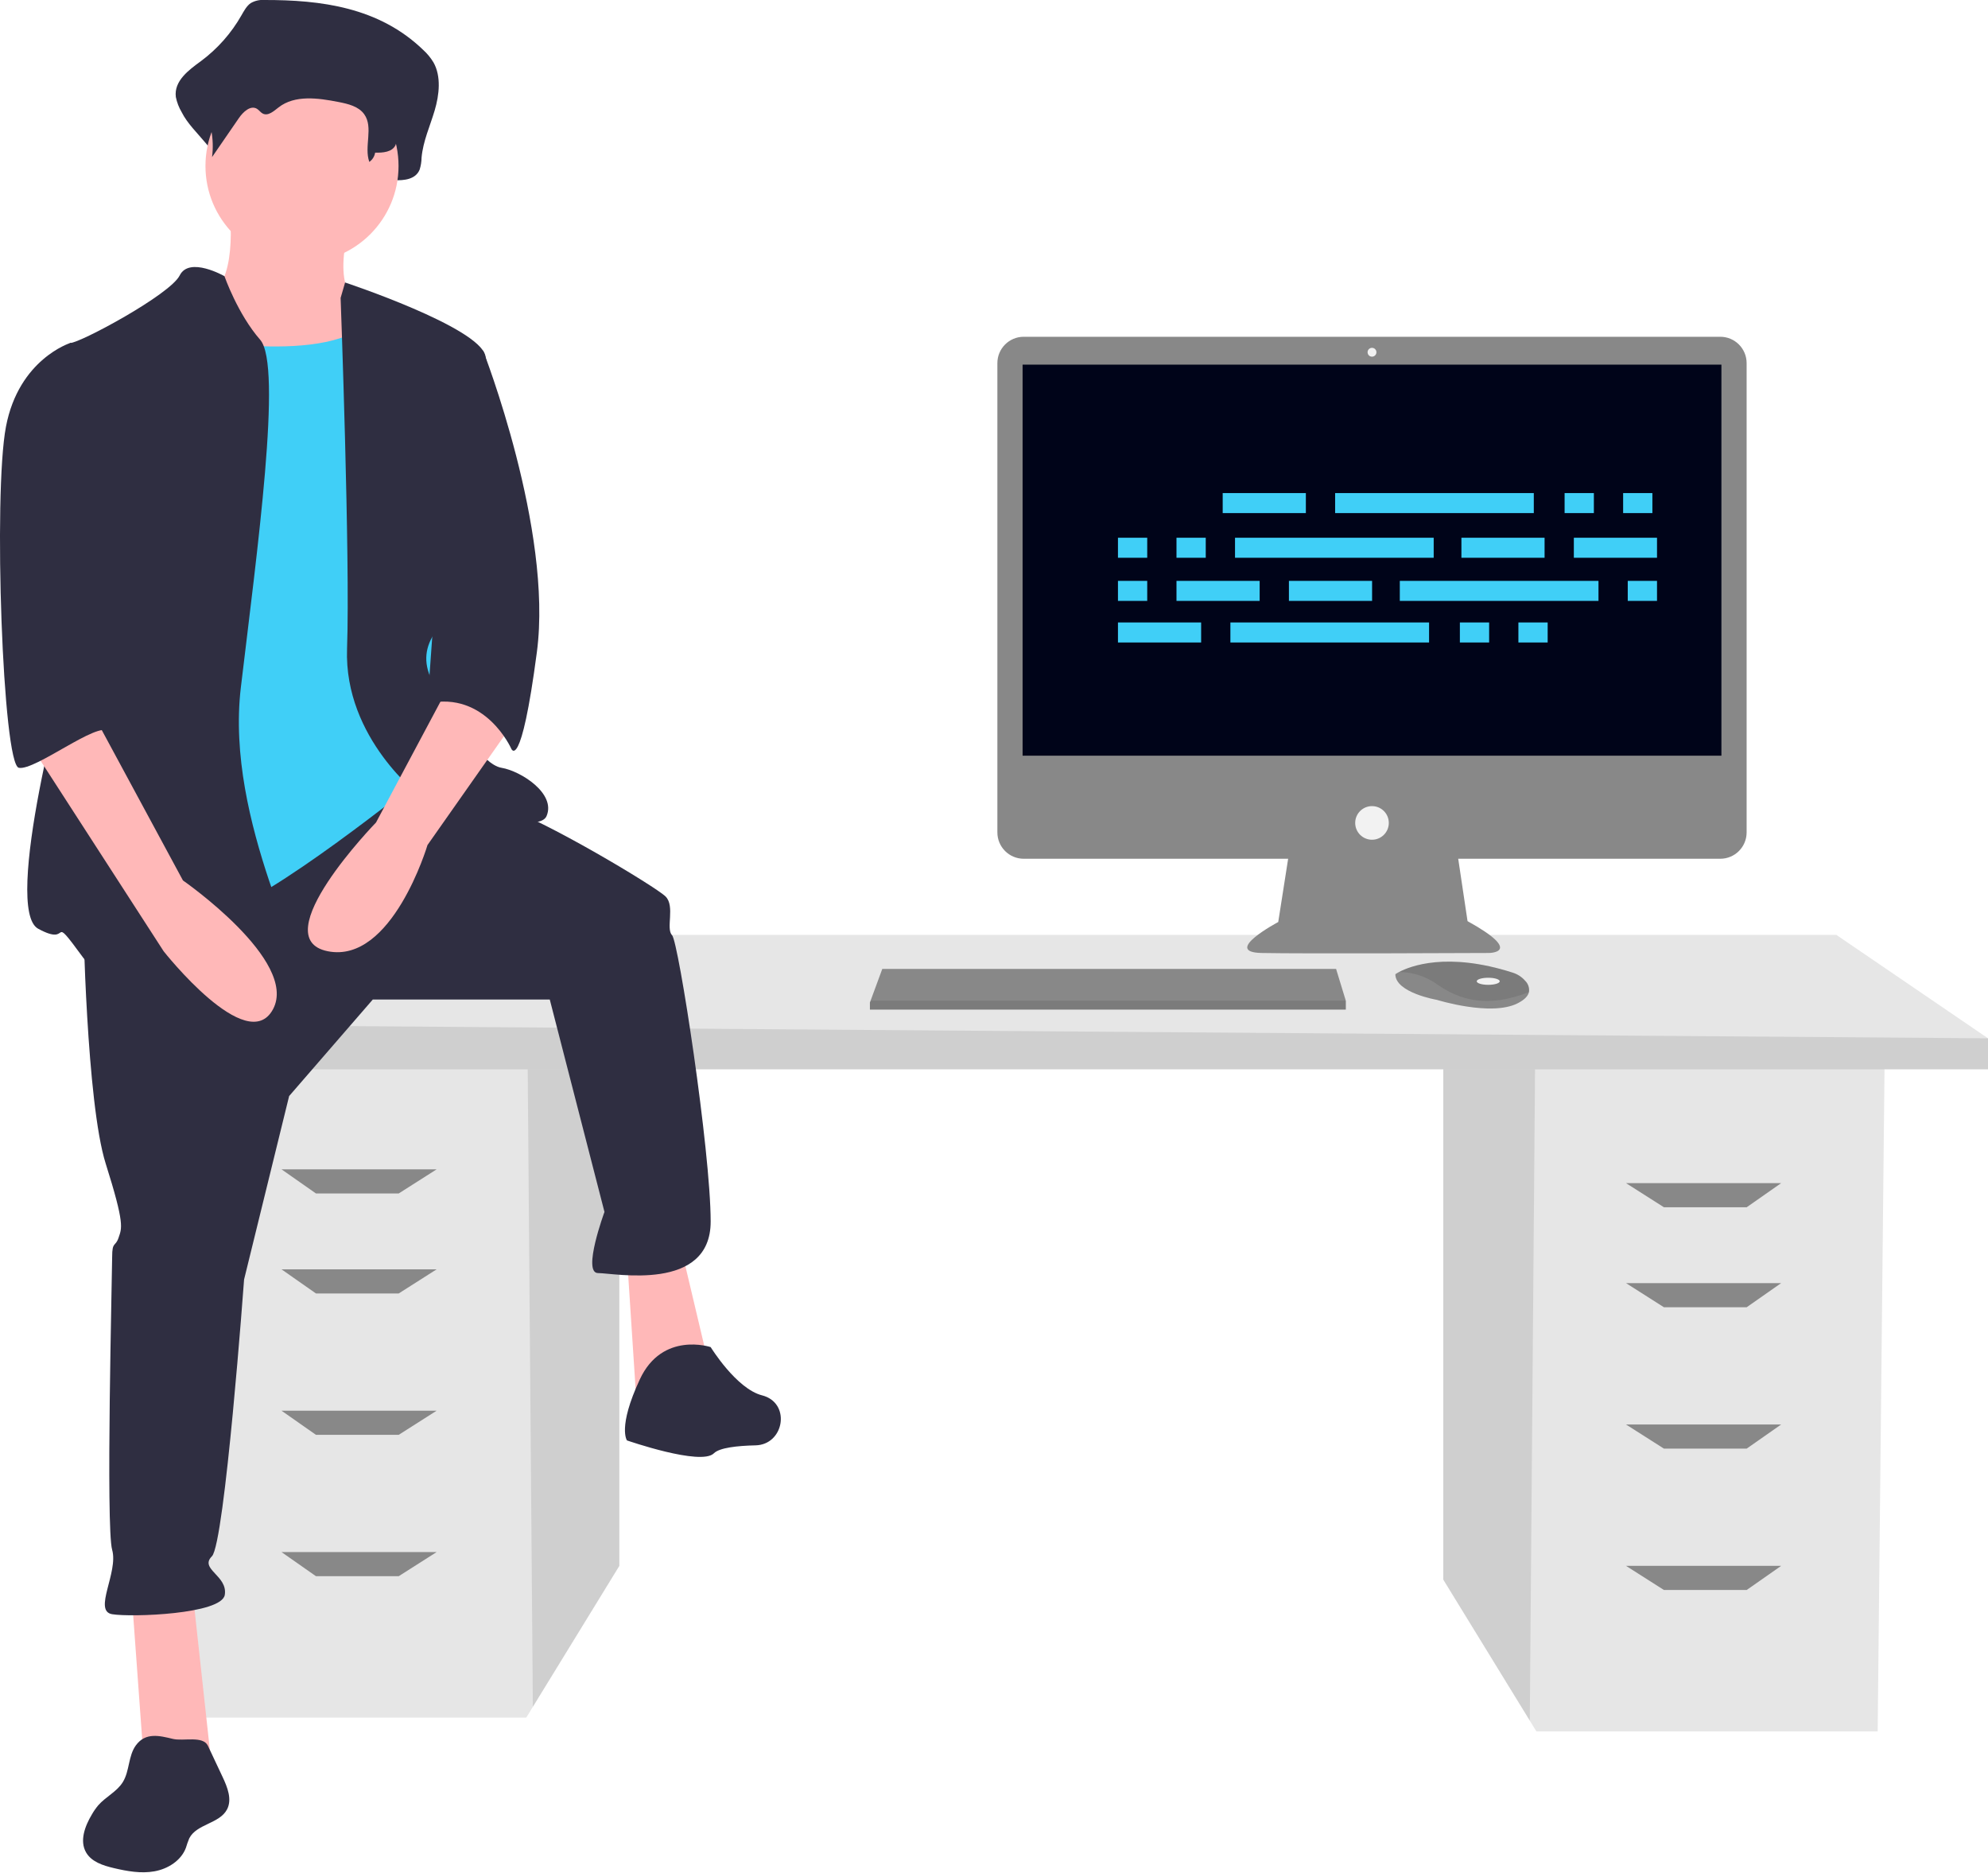
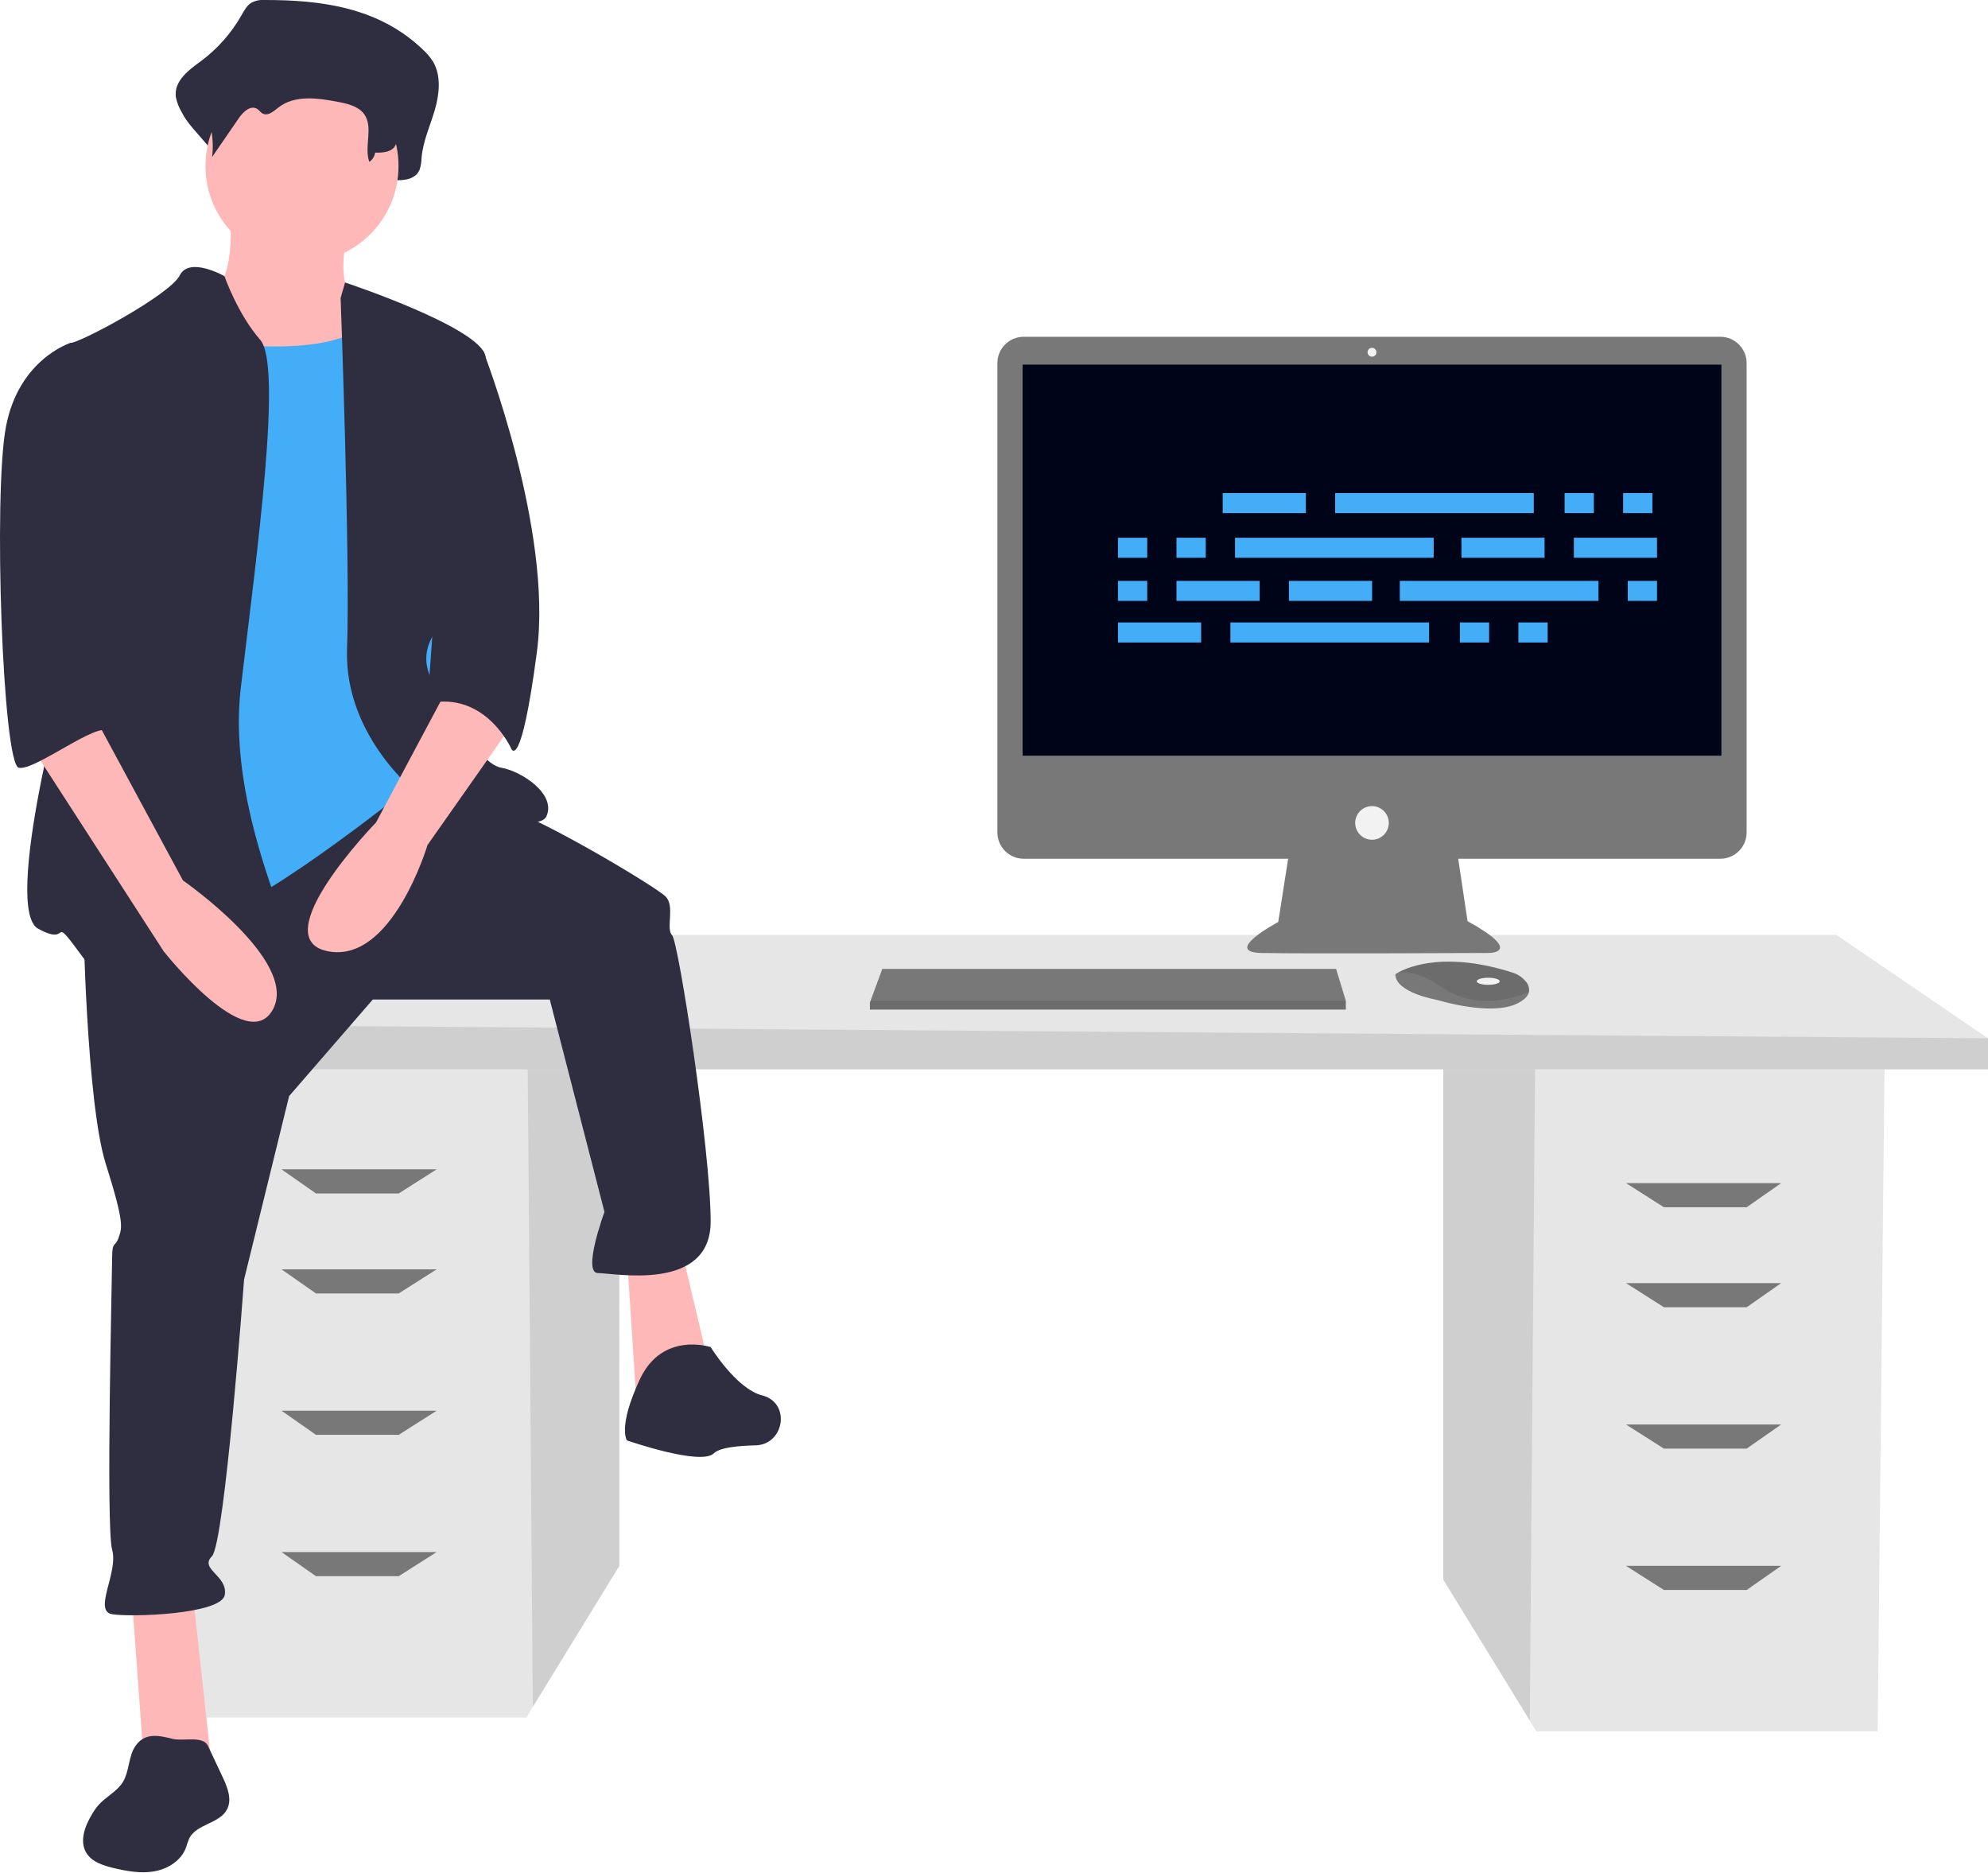
<svg xmlns="http://www.w3.org/2000/svg" data-name="Layer 1" width="711.188" height="669.683" viewBox="0 0 711.188 669.683">
  <polygon points="516.326 380.018 516.326 565.013 547.27 615.443 549.625 619.279 671.722 619.279 674.189 380.018 516.326 380.018" fill="#e6e6e6" />
  <polygon points="516.326 380.018 516.326 565.013 547.27 615.443 549.169 380.018 516.326 380.018" opacity="0.1" />
  <polygon points="221.566 375.084 221.566 560.08 190.622 610.51 188.267 614.345 66.17 614.345 63.703 375.084 221.566 375.084" fill="#e6e6e6" />
  <polygon points="221.566 375.084 221.566 560.08 190.622 610.51 188.723 375.084 221.566 375.084" opacity="0.1" />
  <polygon points="711.188 371.385 711.188 382.484 47.67 382.484 47.67 366.451 109.335 334.385 656.923 334.385 711.188 371.385" fill="#e6e6e6" />
  <polygon points="711.188 371.385 711.188 382.484 47.67 382.484 47.67 366.451 711.188 371.385" opacity="0.1" />
-   <polygon points="142.635 426.883 113.035 426.883 100.702 418.25 156.201 418.25 142.635 426.883" fill="#888" />
-   <polygon points="142.635 462.649 113.035 462.649 100.702 454.016 156.201 454.016 142.635 462.649" fill="#888" />
-   <polygon points="142.635 513.215 113.035 513.215 100.702 504.581 156.201 504.581 142.635 513.215" fill="#888" />
-   <polygon points="142.635 563.78 113.035 563.78 100.702 555.147 156.201 555.147 142.635 563.78" fill="#888" />
-   <polygon points="595.257 431.816 624.857 431.816 637.19 423.183 581.691 423.183 595.257 431.816" fill="#888" />
-   <polygon points="595.257 467.582 624.857 467.582 637.19 458.949 581.691 458.949 595.257 467.582" fill="#888" />
-   <polygon points="595.257 518.148 624.857 518.148 637.19 509.515 581.691 509.515 595.257 518.148" fill="#888" />
-   <polygon points="595.257 568.713 624.857 568.713 637.19 560.08 581.691 560.08 595.257 568.713" fill="#888" />
-   <path d="M859.82,235.615H610.634a9.423,9.423,0,0,0-9.424,9.424V412.897a9.423,9.423,0,0,0,9.424,9.424h94.593l-3.544,22.626s-20.253,10.759-6.013,11.076,81.328,0,81.328,0,12.974,0-7.595-11.392l-3.334-22.31h93.75a9.423,9.423,0,0,0,9.424-9.424V245.039A9.423,9.423,0,0,0,859.82,235.615Z" transform="translate(-244.406 -115.1587)" fill="#888" />
+   <polygon points="142.635 426.883 113.035 426.883 100.702 418.25 156.201 418.25 142.635 426.883" fill="#787878" />
+   <polygon points="142.635 462.649 113.035 462.649 100.702 454.016 156.201 454.016 142.635 462.649" fill="#787878" />
+   <polygon points="142.635 513.215 113.035 513.215 100.702 504.581 156.201 504.581 142.635 513.215" fill="#787878" />
+   <polygon points="142.635 563.78 113.035 563.78 100.702 555.147 156.201 555.147 142.635 563.78" fill="#787878" />
+   <polygon points="595.257 431.816 624.857 431.816 637.19 423.183 581.691 423.183 595.257 431.816" fill="#787878" />
+   <polygon points="595.257 467.582 624.857 467.582 637.19 458.949 581.691 458.949 595.257 467.582" fill="#787878" />
+   <polygon points="595.257 518.148 624.857 518.148 637.19 509.515 581.691 509.515 595.257 518.148" fill="#787878" />
+   <polygon points="595.257 568.713 624.857 568.713 637.19 560.08 581.691 560.08 595.257 568.713" fill="#787878" />
+   <path d="M859.82,235.615H610.634a9.423,9.423,0,0,0-9.424,9.424V412.897a9.423,9.423,0,0,0,9.424,9.424h94.593l-3.544,22.626s-20.253,10.759-6.013,11.076,81.328,0,81.328,0,12.974,0-7.595-11.392l-3.334-22.31h93.75a9.423,9.423,0,0,0,9.424-9.424V245.039A9.423,9.423,0,0,0,859.82,235.615Z" transform="translate(-244.406 -115.1587)" fill="#787878" />
  <rect x="365.823" y="130.424" width="249.996" height="139.871" fill="#000419" />
  <circle cx="490.821" cy="125.994" r="1.582" fill="#f2f2f2" />
  <circle cx="490.821" cy="294.346" r="6.013" fill="#f2f2f2" />
-   <polygon points="481.452 357.952 481.452 361.117 311.202 361.117 311.202 358.585 311.436 357.952 315.632 346.56 477.971 346.56 481.452 357.952" fill="#888" />
-   <path d="M791.376,470.013c-.31,1.326-1.481,2.725-4.127,4.047-9.493,4.747-28.797-1.266-28.797-1.266s-14.873-2.532-14.873-9.177a11.866,11.866,0,0,1,1.304-.775c3.991-2.112,17.225-7.322,40.691.221a9.786,9.786,0,0,1,4.46,2.923A4.667,4.667,0,0,1,791.376,470.013Z" transform="translate(-244.406 -115.1587)" fill="#888" />
+   <polygon points="481.452 357.952 481.452 361.117 311.202 361.117 311.202 358.585 311.436 357.952 315.632 346.56 477.971 346.56 481.452 357.952" fill="#787878" />
+   <path d="M791.376,470.013c-.31,1.326-1.481,2.725-4.127,4.047-9.493,4.747-28.797-1.266-28.797-1.266s-14.873-2.532-14.873-9.177a11.866,11.866,0,0,1,1.304-.775c3.991-2.112,17.225-7.322,40.691.221a9.786,9.786,0,0,1,4.46,2.923A4.667,4.667,0,0,1,791.376,470.013Z" transform="translate(-244.406 -115.1587)" fill="#787878" />
  <path d="M791.376,470.013c-11.62,4.452-21.977,4.785-32.607-2.598a23.343,23.343,0,0,0-13.886-4.573c3.991-2.112,17.225-7.322,40.691.221a9.786,9.786,0,0,1,4.46,2.923A4.667,4.667,0,0,1,791.376,470.013Z" transform="translate(-244.406 -115.1587)" opacity="0.1" />
  <ellipse cx="532.4" cy="350.99" rx="4.114" ry="1.266" fill="#f2f2f2" />
  <polygon points="481.452 357.952 481.452 361.117 311.202 361.117 311.202 358.585 311.436 357.952 481.452 357.952" opacity="0.1" />
  <path d="M339.068,115.159a8.554,8.554,0,0,0-4.961,1.108c-1.476,1.011-2.406,2.782-3.356,4.429a52.986,52.986,0,0,1-14.434,16.305c-4.289,3.142-9.742,7.06-9.008,12.853a17.372,17.372,0,0,0,2.091,5.426c3.957,7.987,14.754,14.159,13.692,23.273,3.931-6.581-1.327-9.835,2.604-16.416,1.872-3.134,5.124-6.672,7.951-4.704.946.659,1.568,1.841,2.553,2.419,2.351,1.38,4.853-1.258,6.934-3.126,7.177-6.443,17.383-4.755,26.314-2.747,4.216.948,8.847,2.191,11.34,6.221,3.277,5.298-3.113,11.02-4.728,17.01a3.264,3.264,0,0,0,3.503,4.062c2.68-.264,5.854-.481,6.013-1.657,3.372.12,7.503-.262,8.947-3.772a14.762,14.762,0,0,0,.693-4.293c.53-5.897,3.033-11.277,4.691-16.89s2.379-12.191-.419-17.167a19.864,19.864,0,0,0-3.666-4.456C379.94,117.67,359.063,115.136,339.068,115.159Z" transform="translate(-244.406 -115.1587)" fill="#2f2e41" />
  <path d="M326.544,190.064s3.453,28.778-9.209,31.081,11.511,41.441,11.511,41.441l57.557,6.907-13.814-46.045s-9.209-3.453-3.453-26.476S326.544,190.064,326.544,190.064Z" transform="translate(-244.406 -115.1587)" fill="#ffb8b8" />
  <polygon points="47.028 569.318 51.633 632.631 75.806 632.631 68.9 569.318 47.028 569.318" fill="#ffb8b8" />
  <polygon points="224.303 449.6 227.756 502.552 254.233 491.041 243.872 447.298 224.303 449.6" fill="#ffb8b8" />
  <path d="M274.167,442.738s1.151,66.766,8.058,88.637,5.756,23.023,4.605,26.476-2.302,1.151-2.302,6.907-2.302,96.695,0,104.753-6.907,21.872,0,23.023,39.139,0,40.29-6.907-9.209-9.209-4.605-13.814,11.511-98.998,11.511-98.998l16.116-65.615,29.93-34.534H441.082l19.569,75.975s-8.058,21.872-2.302,21.872,40.29,6.907,40.29-18.418S487.127,451.947,484.825,449.645s1.151-10.36-2.302-13.814-43.743-27.627-58.708-32.232S387.857,393.515,387.857,393.515Z" transform="translate(-244.406 -115.1587)" fill="#2f2e41" />
  <path d="M498.639,596.991s-17.267-5.756-25.325,11.511-4.605,21.872-4.605,21.872,26.476,9.209,31.081,4.605c2.003-2.003,8.365-2.699,14.913-2.846,9.973-.224,12.626-14.333,3.207-17.619q-.421-.147-.853-.255C507.848,611.955,498.639,596.991,498.639,596.991Z" transform="translate(-244.406 -115.1587)" fill="#2f2e41" />
  <circle cx="108.038" cy="59.365" r="34.534" fill="#ffb8b8" />
-   <path d="M307.55,235.534s56.406,11.511,70.219-6.907,19.569,51.801,19.569,51.801l6.907,73.673-10.36,40.29s-54.103,43.743-71.37,47.197-43.743,5.756-43.743,5.756,8.058-127.776,8.058-130.078S307.55,235.534,307.55,235.534Z" transform="translate(-244.406 -115.1587)" fill="#40cff7" />
+   <path d="M307.55,235.534s56.406,11.511,70.219-6.907,19.569,51.801,19.569,51.801l6.907,73.673-10.36,40.29s-54.103,43.743-71.37,47.197-43.743,5.756-43.743,5.756,8.058-127.776,8.058-130.078S307.55,235.534,307.55,235.534Z" transform="translate(-244.406 -115.1587)" fill="#44ADF8" />
  <path d="M324.704,213.945s-12.55-7.189-16.003-.282S273.016,237.836,269.562,237.836s6.907,95.544,2.302,107.056S245.389,440.436,258.051,447.343s3.453-6.907,16.116,10.36,74.824,17.267,78.277,10.36-27.627-58.708-21.872-107.056,14.965-115.114,6.907-124.323S324.704,213.945,324.704,213.945Z" transform="translate(-244.406 -115.1587)" fill="#2f2e41" />
  <path d="M366.258,221.72l1.603-5.518s47.895,15.878,50.198,26.238,1.151,82.882-6.907,88.637-19.569,14.965-11.511,28.778,17.267,28.778,24.174,29.93,19.569,9.209,16.116,17.267-44.894-6.907-44.894-6.907-27.627-20.72-26.476-52.952S366.258,221.72,366.258,221.72Z" transform="translate(-244.406 -115.1587)" fill="#2f2e41" />
  <path d="M406.548,357.554l-27.627,51.801s-40.29,41.441-17.267,46.045,35.685-37.987,35.685-37.987l29.93-42.592Z" transform="translate(-244.406 -115.1587)" fill="#ffb8b8" />
  <path d="M340.75,124.195a7.838,7.838,0,0,0-4.039.783,9.413,9.413,0,0,0-2.732,3.131,39.773,39.773,0,0,1-11.75,11.524c-3.491,2.221-7.93,4.99-7.333,9.084a11.359,11.359,0,0,0,1.702,3.835,30.163,30.163,0,0,1,3.665,18.801l9.6-13.954c1.524-2.215,4.171-4.715,6.472-3.324.77.466,1.276,1.301,2.078,1.71,1.914.975,3.95-.889,5.644-2.21,5.842-4.554,14.15-3.361,21.421-1.942,3.432.67,7.202,1.549,9.231,4.397,3.372,4.733-.149,11.572,1.819,17.04a5.023,5.023,0,0,0,2.079-3.317c2.745.085,6.107-.185,7.283-2.666a9.188,9.188,0,0,0,.564-3.034c.432-4.168,2.469-7.971,3.819-11.938s1.937-8.616-.341-12.133a14.681,14.681,0,0,0-2.984-3.149C374.022,125.97,357.027,124.178,340.75,124.195Z" transform="translate(-244.406 -115.1587)" fill="#2f2e41" />
  <path d="M406.548,237.836l10.725,2.847s24.96,63.919,19.204,107.662-9.209,34.534-9.209,34.534-9.209-20.72-29.93-16.116Z" transform="translate(-244.406 -115.1587)" fill="#2f2e41" />
  <path d="M293.029,739.422c-2.776,3.772-2.219,9.165-4.678,13.151-2.131,3.455-6.148,5.267-8.814,8.329a22.326,22.326,0,0,0-2.266,3.26c-2.473,4.143-4.483,9.452-2.048,13.616,1.959,3.35,6.078,4.66,9.855,5.552,4.774,1.128,9.734,2.031,14.564,1.169s9.549-3.819,11.271-8.412a32.5,32.5,0,0,1,1.205-3.401c2.617-5.153,10.827-5.209,13.506-10.33,1.875-3.584.151-7.916-1.571-11.576l-5.261-11.177c-1.746-3.709-8.824-1.576-12.513-2.465C301.465,735.978,296.491,734.701,293.029,739.422Z" transform="translate(-244.406 -115.1587)" fill="#2f2e41" />
  <path d="M254.598,380.577l48.348,74.824s29.93,37.987,39.139,20.72-32.232-46.045-32.232-46.045L278.772,372.519Z" transform="translate(-244.406 -115.1587)" fill="#ffb8b8" />
  <path d="M278.772,240.138,269.562,237.836s-18.418,5.756-23.023,29.93-1.151,120.869,4.605,122.02,28.427-16.837,32.056-13.023-7.882-15.756-4.429-26.116S278.772,240.138,278.772,240.138Z" transform="translate(-244.406 -115.1587)" fill="#2f2e41" />
  <g id="f3c2397c-d780-4cc6-97d8-1503d8277a2c" data-name="Group 13">
-     <rect id="ad41612f-86f7-46b2-a964-3a5da7bcf3cf" data-name="Rectangle 55" x="437.407" y="176.363" width="29.752" height="7.163" fill="#40cff7" />
-     <rect id="b9a0b375-cc2a-4c59-8850-661af54e4f62" data-name="Rectangle 56" x="559.722" y="176.363" width="10.468" height="7.163" fill="#40cff7" />
-     <rect id="e174c2ab-9bc5-41ec-b37c-b06fbf8a9878" data-name="Rectangle 57" x="580.659" y="176.363" width="10.468" height="7.163" fill="#40cff7" />
-     <rect id="ba2479ac-4c7d-43b4-a028-73b1e20e4002" data-name="Rectangle 58" x="477.628" y="176.363" width="71.075" height="7.163" fill="#40cff7" />
-     <rect id="ac60ef86-00f2-480b-8171-28b6fdfc1958" data-name="Rectangle 59" x="399.941" y="222.644" width="29.752" height="7.163" fill="#40cff7" />
-     <rect id="b3d8298d-cd65-487a-8b19-4cee946356e7" data-name="Rectangle 60" x="522.256" y="222.644" width="10.468" height="7.163" fill="#40cff7" />
-     <rect id="ed27f15f-f0c4-4569-8330-a6688f8e356c" data-name="Rectangle 61" x="543.193" y="222.644" width="10.468" height="7.163" fill="#40cff7" />
-     <rect id="f685c005-adaf-4d60-acda-005b037d82a6" data-name="Rectangle 62" x="440.162" y="222.644" width="71.075" height="7.163" fill="#40cff7" />
-     <rect id="eca7c7fc-83f8-48ca-a588-6606db47af3f" data-name="Rectangle 63" x="522.807" y="192.341" width="29.752" height="7.163" fill="#40cff7" />
-     <rect id="a71b5b2f-f8b9-481d-a301-5e3357e5fe42" data-name="Rectangle 64" x="563.028" y="192.341" width="29.752" height="7.163" fill="#40cff7" />
-     <rect id="abb3a25a-f854-41fc-8391-e6ad9fbe2417" data-name="Rectangle 66" x="399.941" y="192.341" width="10.468" height="7.163" fill="#40cff7" />
-     <rect id="add2b425-b775-4eb5-9c25-8c4c14f957c9" data-name="Rectangle 67" x="420.878" y="192.341" width="10.468" height="7.163" fill="#40cff7" />
-     <rect id="b7159612-3b84-4b0b-a885-612eaab04c06" data-name="Rectangle 68" x="441.815" y="192.341" width="71.075" height="7.163" fill="#40cff7" />
-     <rect id="edfc7301-4de5-47dc-80e2-1ae2da982d6d" data-name="Rectangle 69" x="461.099" y="207.768" width="29.752" height="7.163" fill="#40cff7" />
-     <rect id="e1009f91-6275-4375-80fa-0d778e331fdc" data-name="Rectangle 70" x="420.878" y="207.768" width="29.752" height="7.163" fill="#40cff7" />
-     <rect id="a060fb9f-1f1a-4862-9a69-16dd49199e18" data-name="Rectangle 71" x="399.941" y="207.768" width="10.468" height="7.163" fill="#40cff7" />
-     <rect id="b6754d5f-104f-449c-b9a9-cf9ac82bf5fe" data-name="Rectangle 73" x="582.312" y="207.768" width="10.468" height="7.163" fill="#40cff7" />
-     <rect id="e6ed1ccd-2cfd-450f-a339-07df3a1ee6bb" data-name="Rectangle 74" x="500.768" y="207.768" width="71.075" height="7.163" fill="#40cff7" />
+     <rect id="ad41612f-86f7-46b2-a964-3a5da7bcf3cf" data-name="Rectangle 55" x="437.407" y="176.363" width="29.752" height="7.163" fill="#44ADF8" />
+     <rect id="b9a0b375-cc2a-4c59-8850-661af54e4f62" data-name="Rectangle 56" x="559.722" y="176.363" width="10.468" height="7.163" fill="#44ADF8" />
+     <rect id="e174c2ab-9bc5-41ec-b37c-b06fbf8a9878" data-name="Rectangle 57" x="580.659" y="176.363" width="10.468" height="7.163" fill="#44ADF8" />
+     <rect id="ba2479ac-4c7d-43b4-a028-73b1e20e4002" data-name="Rectangle 58" x="477.628" y="176.363" width="71.075" height="7.163" fill="#44ADF8" />
+     <rect id="ac60ef86-00f2-480b-8171-28b6fdfc1958" data-name="Rectangle 59" x="399.941" y="222.644" width="29.752" height="7.163" fill="#44ADF8" />
+     <rect id="b3d8298d-cd65-487a-8b19-4cee946356e7" data-name="Rectangle 60" x="522.256" y="222.644" width="10.468" height="7.163" fill="#44ADF8" />
+     <rect id="ed27f15f-f0c4-4569-8330-a6688f8e356c" data-name="Rectangle 61" x="543.193" y="222.644" width="10.468" height="7.163" fill="#44ADF8" />
+     <rect id="f685c005-adaf-4d60-acda-005b037d82a6" data-name="Rectangle 62" x="440.162" y="222.644" width="71.075" height="7.163" fill="#44ADF8" />
+     <rect id="eca7c7fc-83f8-48ca-a588-6606db47af3f" data-name="Rectangle 63" x="522.807" y="192.341" width="29.752" height="7.163" fill="#44ADF8" />
+     <rect id="a71b5b2f-f8b9-481d-a301-5e3357e5fe42" data-name="Rectangle 64" x="563.028" y="192.341" width="29.752" height="7.163" fill="#44ADF8" />
+     <rect id="abb3a25a-f854-41fc-8391-e6ad9fbe2417" data-name="Rectangle 66" x="399.941" y="192.341" width="10.468" height="7.163" fill="#44ADF8" />
+     <rect id="add2b425-b775-4eb5-9c25-8c4c14f957c9" data-name="Rectangle 67" x="420.878" y="192.341" width="10.468" height="7.163" fill="#44ADF8" />
+     <rect id="b7159612-3b84-4b0b-a885-612eaab04c06" data-name="Rectangle 68" x="441.815" y="192.341" width="71.075" height="7.163" fill="#44ADF8" />
+     <rect id="edfc7301-4de5-47dc-80e2-1ae2da982d6d" data-name="Rectangle 69" x="461.099" y="207.768" width="29.752" height="7.163" fill="#44ADF8" />
+     <rect id="e1009f91-6275-4375-80fa-0d778e331fdc" data-name="Rectangle 70" x="420.878" y="207.768" width="29.752" height="7.163" fill="#44ADF8" />
+     <rect id="a060fb9f-1f1a-4862-9a69-16dd49199e18" data-name="Rectangle 71" x="399.941" y="207.768" width="10.468" height="7.163" fill="#44ADF8" />
+     <rect id="b6754d5f-104f-449c-b9a9-cf9ac82bf5fe" data-name="Rectangle 73" x="582.312" y="207.768" width="10.468" height="7.163" fill="#44ADF8" />
+     <rect id="e6ed1ccd-2cfd-450f-a339-07df3a1ee6bb" data-name="Rectangle 74" x="500.768" y="207.768" width="71.075" height="7.163" fill="#44ADF8" />
  </g>
</svg>
